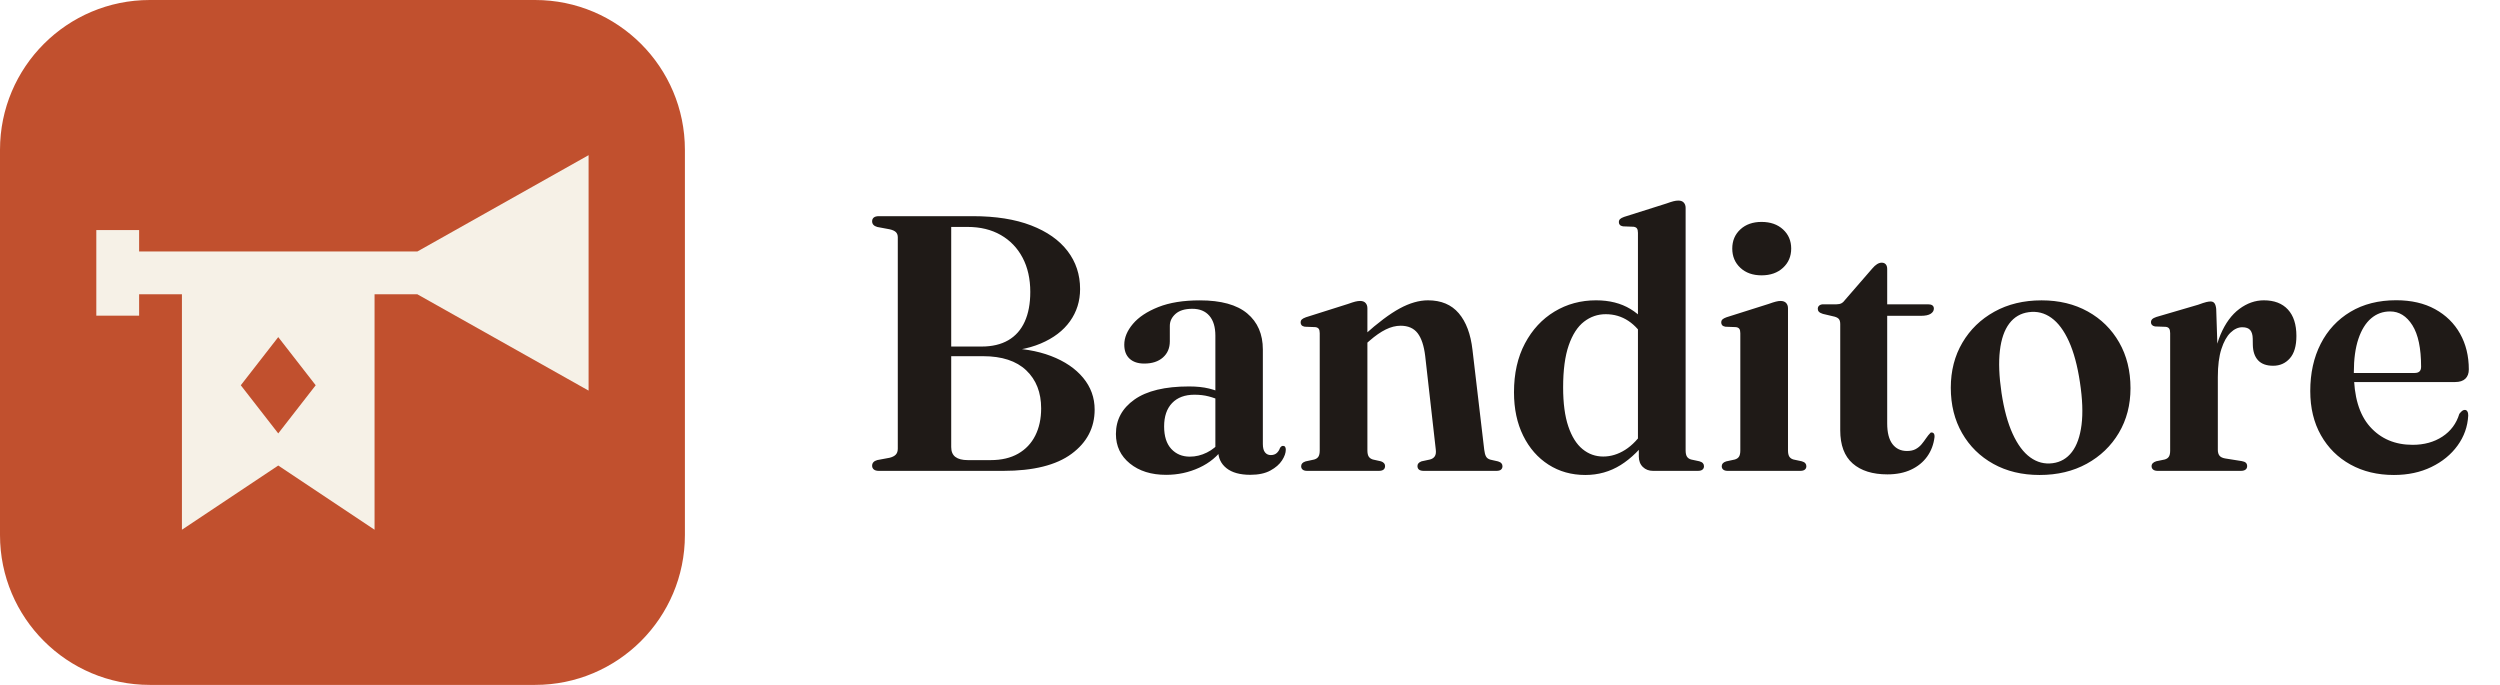
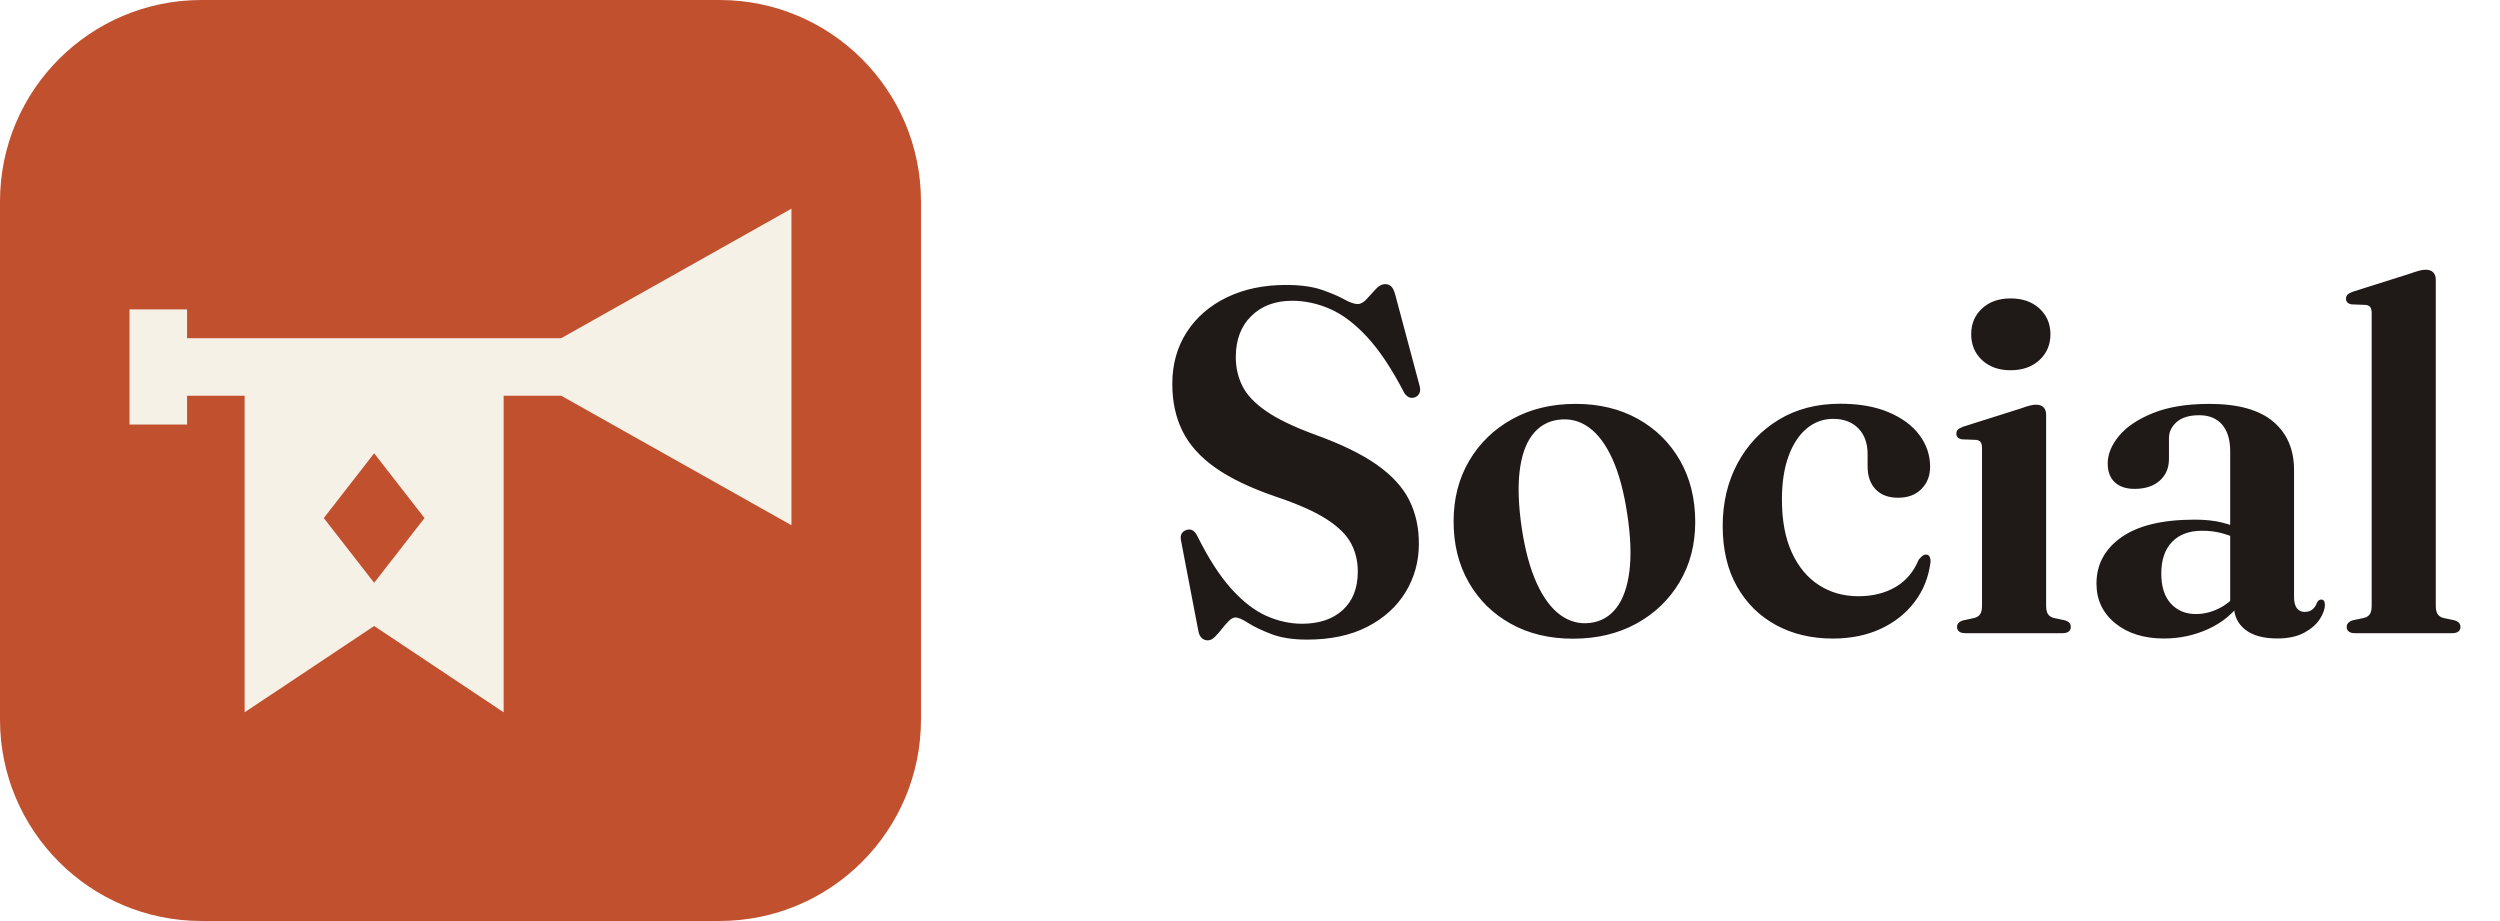
- <svg xmlns="http://www.w3.org/2000/svg" viewBox="0 0 233.61 64" width="233.61" height="64">
+ <svg xmlns="http://www.w3.org/2000/svg" viewBox="0 0 173.73 64" width="173.73" height="64">
  <rect width="64" height="64" rx="14" fill="#C1502E" />
  <path transform="translate(32 32) scale(1.0) translate(-32 -32) translate(1 1.5)" fill="#F6F1E7" fill-rule="evenodd" d="M8,20 H12 V22 H38 L54,13 V35 L38,26 H34 V48 L25,42 L16,48 V26 H12 V28 H8 Z M25,30 L28.5,34.5 L25,39 L21.5,34.5 Z" />
-   <path d="M22.288 -5.727Q22.288 -3.186 20.132 -1.593Q17.977 0.0 13.739 0.0H2.129Q1.805 0.0 1.65 -0.134Q1.495 -0.267 1.495 -0.479Q1.495 -0.873 1.978 -1.01L3.13 -1.225Q3.517 -1.32 3.705 -1.519Q3.893 -1.717 3.893 -2.074V-21.83Q3.893 -22.13 3.717 -22.307Q3.541 -22.483 3.13 -22.575L1.978 -22.79Q1.495 -22.927 1.495 -23.321Q1.495 -23.545 1.65 -23.673Q1.805 -23.8 2.129 -23.8H10.906Q14.111 -23.8 16.349 -22.937Q18.587 -22.074 19.757 -20.543Q20.928 -19.012 20.928 -16.99Q20.928 -15.304 19.986 -13.982Q19.044 -12.659 17.241 -11.897Q15.438 -11.135 12.846 -11.135L13.695 -11.475Q16.271 -11.475 18.203 -10.736Q20.135 -9.997 21.211 -8.699Q22.288 -7.4 22.288 -5.727ZM11.858 -10.716H7.876V-11.618H11.722Q13.204 -11.618 14.219 -12.208Q15.235 -12.799 15.754 -13.942Q16.274 -15.085 16.274 -16.723Q16.274 -18.557 15.555 -19.919Q14.836 -21.282 13.519 -22.039Q12.203 -22.795 10.406 -22.795H8.885V-2.226Q8.885 -1.595 9.278 -1.3Q9.672 -1.005 10.431 -1.005H12.576Q14.085 -1.005 15.138 -1.606Q16.191 -2.207 16.74 -3.298Q17.289 -4.388 17.289 -5.84Q17.289 -8.068 15.898 -9.392Q14.506 -10.716 11.858 -10.716Z M33.832 -1.897V-2.16L33.569 -2.121V-12.633Q33.569 -13.84 33.008 -14.493Q32.447 -15.145 31.415 -15.145Q30.38 -15.145 29.846 -14.669Q29.313 -14.192 29.313 -13.553V-12.105Q29.313 -11.163 28.668 -10.595Q28.024 -10.027 26.924 -10.027Q26.043 -10.027 25.55 -10.485Q25.057 -10.943 25.057 -11.79Q25.057 -12.777 25.862 -13.731Q26.666 -14.684 28.24 -15.309Q29.813 -15.933 32.115 -15.933Q35.091 -15.933 36.549 -14.71Q38.006 -13.487 38.006 -11.341V-2.51Q38.006 -1.979 38.208 -1.727Q38.41 -1.476 38.747 -1.476Q39.086 -1.476 39.297 -1.66Q39.507 -1.844 39.607 -2.138Q39.664 -2.228 39.731 -2.282Q39.798 -2.336 39.891 -2.336Q40.026 -2.336 40.088 -2.241Q40.15 -2.146 40.15 -1.98Q40.15 -1.524 39.797 -0.978Q39.444 -0.431 38.712 -0.032Q37.98 0.368 36.836 0.368Q35.387 0.368 34.609 -0.249Q33.832 -0.866 33.832 -1.897ZM24.276 -3.444Q24.276 -5.439 26.008 -6.664Q27.74 -7.889 31.107 -7.889Q32.187 -7.889 32.976 -7.694Q33.764 -7.498 34.379 -7.188L34.119 -6.535Q33.536 -6.806 32.936 -6.961Q32.337 -7.116 31.611 -7.116Q30.269 -7.116 29.524 -6.336Q28.78 -5.556 28.78 -4.152Q28.78 -2.776 29.449 -2.052Q30.118 -1.329 31.182 -1.329Q32.002 -1.329 32.776 -1.713Q33.551 -2.096 34.074 -2.782L34.359 -2.202Q33.512 -0.965 32.063 -0.297Q30.614 0.371 28.966 0.371Q26.883 0.371 25.579 -0.69Q24.276 -1.75 24.276 -3.444Z M47.775 -15.194V-1.918Q47.775 -1.526 47.9 -1.333Q48.025 -1.14 48.29 -1.061L49.051 -0.891Q49.426 -0.755 49.426 -0.457Q49.426 0.0 48.843 0.0H42.149Q41.866 0.0 41.725 -0.118Q41.585 -0.235 41.585 -0.435Q41.585 -0.59 41.683 -0.703Q41.781 -0.816 42 -0.886L42.806 -1.061Q43.075 -1.138 43.198 -1.33Q43.321 -1.523 43.321 -1.908V-12.863Q43.321 -13.146 43.225 -13.276Q43.13 -13.405 42.913 -13.432L41.922 -13.47Q41.717 -13.508 41.627 -13.609Q41.537 -13.709 41.537 -13.861Q41.537 -14.042 41.647 -14.149Q41.757 -14.256 42.032 -14.355L45.97 -15.601Q46.389 -15.752 46.634 -15.815Q46.878 -15.878 47.099 -15.878Q47.433 -15.878 47.604 -15.688Q47.775 -15.499 47.775 -15.194ZM47.337 -11.601 46.837 -12.121 47.478 -12.692Q49.404 -14.425 50.8 -15.181Q52.196 -15.937 53.437 -15.937Q55.286 -15.937 56.314 -14.728Q57.343 -13.52 57.595 -11.306L58.691 -1.984Q58.74 -1.559 58.862 -1.341Q58.984 -1.122 59.279 -1.045L59.982 -0.886Q60.201 -0.82 60.299 -0.707Q60.397 -0.594 60.397 -0.435Q60.397 -0.235 60.261 -0.118Q60.124 0.0 59.826 0.0H53.043Q52.453 0.0 52.453 -0.457Q52.453 -0.748 52.83 -0.891L53.619 -1.061Q53.925 -1.14 54.07 -1.358Q54.215 -1.576 54.166 -1.984L53.176 -10.735Q53.003 -12.172 52.468 -12.867Q51.933 -13.562 50.877 -13.562Q50.201 -13.562 49.489 -13.211Q48.778 -12.86 47.981 -12.165Z M73.138 -2.441 73.056 -2.524V-22.242Q73.056 -22.525 72.961 -22.655Q72.866 -22.784 72.649 -22.811L71.658 -22.849Q71.453 -22.887 71.363 -22.988Q71.273 -23.088 71.273 -23.24Q71.273 -23.421 71.383 -23.528Q71.492 -23.635 71.768 -23.734L75.706 -24.98Q76.125 -25.131 76.37 -25.194Q76.614 -25.257 76.834 -25.257Q77.169 -25.257 77.34 -25.067Q77.511 -24.878 77.511 -24.573V-1.918Q77.511 -1.526 77.636 -1.33Q77.761 -1.134 78.026 -1.061L78.798 -0.896Q79.027 -0.83 79.127 -0.715Q79.227 -0.6 79.227 -0.435Q79.227 -0.235 79.087 -0.118Q78.947 0.0 78.649 0.0H74.472Q73.89 0.0 73.514 -0.365Q73.138 -0.731 73.138 -1.347ZM61.473 -7.345Q61.473 -9.979 62.497 -11.908Q63.521 -13.837 65.26 -14.887Q66.999 -15.937 69.143 -15.937Q71.016 -15.937 72.356 -15.125Q73.697 -14.312 74.552 -12.8L73.77 -12.197Q73.102 -13.392 72.16 -14.016Q71.218 -14.64 70.047 -14.64Q68.917 -14.64 68.014 -13.94Q67.111 -13.24 66.588 -11.733Q66.065 -10.226 66.065 -7.797Q66.065 -5.589 66.548 -4.158Q67.031 -2.728 67.877 -2.034Q68.723 -1.34 69.812 -1.34Q70.868 -1.34 71.858 -1.962Q72.848 -2.583 73.708 -3.908L74.212 -3.283Q72.922 -1.469 71.437 -0.543Q69.951 0.384 68.138 0.384Q66.206 0.384 64.7 -0.581Q63.194 -1.545 62.334 -3.285Q61.473 -5.025 61.473 -7.345Z M87.077 -15.194V-1.918Q87.077 -1.526 87.202 -1.33Q87.327 -1.134 87.592 -1.061L88.364 -0.896Q88.593 -0.83 88.693 -0.715Q88.793 -0.6 88.793 -0.435Q88.793 -0.235 88.653 -0.118Q88.513 0.0 88.215 0.0H81.451Q81.168 0.0 81.027 -0.118Q80.886 -0.235 80.886 -0.435Q80.886 -0.59 80.985 -0.703Q81.083 -0.816 81.302 -0.886L82.107 -1.061Q82.377 -1.138 82.5 -1.33Q82.622 -1.523 82.622 -1.908V-12.863Q82.622 -13.146 82.527 -13.276Q82.431 -13.405 82.215 -13.432L81.224 -13.47Q81.019 -13.508 80.929 -13.609Q80.839 -13.709 80.839 -13.861Q80.839 -14.042 80.949 -14.149Q81.058 -14.256 81.333 -14.355L85.272 -15.601Q85.707 -15.757 85.949 -15.817Q86.191 -15.878 86.378 -15.878Q86.73 -15.878 86.903 -15.688Q87.077 -15.499 87.077 -15.194ZM84.609 -18.271Q83.376 -18.271 82.623 -18.977Q81.87 -19.682 81.87 -20.774Q81.87 -21.867 82.626 -22.565Q83.382 -23.263 84.609 -23.263Q85.849 -23.263 86.613 -22.562Q87.377 -21.86 87.377 -20.774Q87.377 -19.682 86.611 -18.977Q85.846 -18.271 84.609 -18.271Z M91.441 -14.408 90.339 -14.669Q90.075 -14.753 89.968 -14.866Q89.861 -14.979 89.861 -15.137Q89.861 -15.341 90.003 -15.453Q90.146 -15.565 90.372 -15.565H91.62Q91.891 -15.565 92.075 -15.662Q92.259 -15.76 92.446 -16.019L94.946 -18.902Q95.181 -19.181 95.402 -19.318Q95.623 -19.454 95.839 -19.454Q96.078 -19.454 96.212 -19.301Q96.347 -19.149 96.347 -18.861V-4.431Q96.347 -3.152 96.838 -2.505Q97.33 -1.858 98.196 -1.858Q98.686 -1.858 99.009 -2.035Q99.332 -2.212 99.558 -2.483Q99.783 -2.755 99.98 -3.047Q100.177 -3.34 100.406 -3.572Q100.56 -3.619 100.673 -3.524Q100.785 -3.428 100.77 -3.16Q100.644 -2.124 100.083 -1.34Q99.521 -0.555 98.577 -0.113Q97.633 0.328 96.369 0.328Q94.286 0.328 93.123 -0.691Q91.959 -1.711 91.959 -3.799V-13.71Q91.959 -14.015 91.845 -14.17Q91.731 -14.324 91.441 -14.408ZM94.748 -14.489 94.805 -15.565H100.171Q100.43 -15.565 100.569 -15.465Q100.708 -15.365 100.708 -15.163Q100.708 -14.877 100.416 -14.683Q100.124 -14.489 99.498 -14.489Z M110.77 -15.934Q113.219 -15.934 115.092 -14.893Q116.964 -13.853 118.023 -12.003Q119.082 -10.153 119.082 -7.727Q119.082 -5.38 117.994 -3.548Q116.906 -1.716 114.995 -0.666Q113.083 0.384 110.584 0.384Q108.135 0.384 106.267 -0.653Q104.399 -1.689 103.345 -3.527Q102.29 -5.365 102.29 -7.766Q102.29 -10.136 103.372 -11.976Q104.454 -13.817 106.363 -14.875Q108.272 -15.934 110.77 -15.934ZM111.809 -0.716Q112.918 -0.862 113.608 -1.764Q114.299 -2.665 114.507 -4.299Q114.714 -5.932 114.36 -8.262Q114.013 -10.591 113.327 -12.105Q112.641 -13.619 111.684 -14.304Q110.727 -14.989 109.572 -14.829Q108.445 -14.679 107.756 -13.769Q107.067 -12.859 106.877 -11.232Q106.686 -9.605 107.03 -7.282Q107.377 -4.983 108.07 -3.465Q108.762 -1.947 109.718 -1.257Q110.674 -0.567 111.809 -0.716Z M126.816 -8.769Q126.816 -11.135 127.493 -12.73Q128.171 -14.326 129.252 -15.131Q130.333 -15.937 131.541 -15.937Q133.002 -15.937 133.793 -15.075Q134.585 -14.213 134.585 -12.609Q134.585 -11.205 133.972 -10.514Q133.36 -9.822 132.409 -9.822Q131.481 -9.822 131.007 -10.328Q130.532 -10.835 130.513 -11.775L130.504 -12.359Q130.494 -12.887 130.271 -13.154Q130.047 -13.421 129.528 -13.421Q128.953 -13.421 128.429 -12.917Q127.905 -12.412 127.574 -11.383Q127.243 -10.354 127.243 -8.772ZM127.091 -15.137 127.243 -10.471V-1.965Q127.243 -1.615 127.397 -1.421Q127.551 -1.227 127.925 -1.161L129.481 -0.913Q129.743 -0.869 129.863 -0.756Q129.982 -0.644 129.982 -0.441Q129.982 -0.235 129.832 -0.118Q129.681 0.0 129.389 0.0H121.636Q121.34 0.0 121.196 -0.122Q121.052 -0.243 121.052 -0.438Q121.052 -0.597 121.161 -0.714Q121.269 -0.831 121.493 -0.9L122.273 -1.061Q122.543 -1.134 122.665 -1.324Q122.788 -1.513 122.788 -1.879V-12.87Q122.788 -13.158 122.695 -13.294Q122.602 -13.431 122.386 -13.458L121.371 -13.496Q121.18 -13.534 121.088 -13.634Q120.995 -13.734 120.995 -13.882Q120.995 -14.059 121.108 -14.173Q121.22 -14.287 121.499 -14.381L125.404 -15.525Q125.918 -15.715 126.163 -15.773Q126.407 -15.83 126.561 -15.83Q126.808 -15.83 126.93 -15.663Q127.052 -15.496 127.091 -15.137Z M150.696 -9.478Q150.696 -8.918 150.371 -8.61Q150.046 -8.301 149.421 -8.301H138.846V-9.148H145.637Q146.237 -9.148 146.237 -9.722Q146.237 -12.318 145.423 -13.608Q144.609 -14.898 143.341 -14.898Q142.328 -14.898 141.568 -14.252Q140.807 -13.605 140.379 -12.336Q139.952 -11.067 139.952 -9.208Q139.952 -5.82 141.462 -4.127Q142.973 -2.434 145.444 -2.434Q147.062 -2.434 148.23 -3.202Q149.398 -3.97 149.809 -5.327Q149.977 -5.541 150.09 -5.618Q150.203 -5.696 150.316 -5.696Q150.482 -5.696 150.564 -5.549Q150.647 -5.402 150.641 -5.171Q150.56 -3.627 149.644 -2.364Q148.729 -1.101 147.192 -0.359Q145.655 0.384 143.696 0.384Q141.401 0.384 139.638 -0.591Q137.875 -1.565 136.877 -3.33Q135.88 -5.095 135.88 -7.456Q135.88 -9.962 136.855 -11.872Q137.829 -13.782 139.634 -14.863Q141.438 -15.944 143.909 -15.944Q146.022 -15.944 147.542 -15.11Q149.062 -14.275 149.879 -12.817Q150.696 -11.359 150.696 -9.478Z" transform="translate(80 44)" fill="#1F1A17" />
+   <path d="M10.827 0.448Q9.351 0.448 8.346 0.062Q7.341 -0.324 6.738 -0.708Q6.135 -1.092 5.868 -1.092Q5.634 -1.092 5.395 -0.852Q5.157 -0.611 4.911 -0.295Q4.664 0.021 4.42 0.261Q4.176 0.501 3.931 0.501Q3.694 0.501 3.519 0.345Q3.344 0.189 3.279 -0.136L2.061 -6.489Q2.02 -6.739 2.111 -6.911Q2.202 -7.083 2.424 -7.162Q2.666 -7.254 2.859 -7.153Q3.052 -7.052 3.191 -6.778Q4.365 -4.418 5.568 -3.084Q6.77 -1.75 8.001 -1.202Q9.233 -0.655 10.478 -0.655Q12.263 -0.655 13.308 -1.606Q14.353 -2.558 14.356 -4.271Q14.36 -5.348 13.889 -6.238Q13.417 -7.129 12.181 -7.924Q10.945 -8.719 8.655 -9.489Q6.032 -10.386 4.454 -11.5Q2.877 -12.614 2.171 -14.047Q1.465 -15.479 1.465 -17.319Q1.465 -19.363 2.465 -20.914Q3.464 -22.465 5.248 -23.331Q7.032 -24.198 9.37 -24.198Q10.856 -24.198 11.827 -23.869Q12.798 -23.539 13.397 -23.205Q13.996 -22.871 14.343 -22.871Q14.658 -22.871 14.97 -23.215Q15.281 -23.559 15.602 -23.907Q15.924 -24.255 16.266 -24.255Q16.504 -24.255 16.671 -24.102Q16.839 -23.95 16.953 -23.541L18.651 -17.188Q18.729 -16.901 18.64 -16.686Q18.551 -16.472 18.318 -16.386Q18.08 -16.307 17.885 -16.407Q17.69 -16.508 17.555 -16.754Q16.287 -19.195 15.009 -20.577Q13.732 -21.959 12.432 -22.529Q11.132 -23.099 9.792 -23.099Q8.035 -23.099 6.956 -22.039Q5.878 -20.979 5.878 -19.186Q5.878 -18.094 6.338 -17.173Q6.798 -16.251 7.993 -15.426Q9.188 -14.6 11.382 -13.796Q14.09 -12.821 15.669 -11.711Q17.248 -10.602 17.926 -9.255Q18.604 -7.908 18.601 -6.209Q18.597 -4.364 17.677 -2.853Q16.758 -1.343 15.024 -0.447Q13.29 0.448 10.827 0.448Z M29.493 -15.934Q31.942 -15.934 33.815 -14.893Q35.687 -13.853 36.746 -12.003Q37.805 -10.153 37.805 -7.727Q37.805 -5.38 36.717 -3.548Q35.629 -1.716 33.718 -0.666Q31.806 0.384 29.307 0.384Q26.858 0.384 24.99 -0.653Q23.122 -1.689 22.068 -3.527Q21.013 -5.365 21.013 -7.766Q21.013 -10.136 22.095 -11.976Q23.177 -13.817 25.086 -14.875Q26.995 -15.934 29.493 -15.934ZM30.532 -0.716Q31.641 -0.862 32.331 -1.764Q33.022 -2.665 33.23 -4.299Q33.437 -5.932 33.083 -8.262Q32.736 -10.591 32.05 -12.105Q31.364 -13.619 30.407 -14.304Q29.45 -14.989 28.295 -14.829Q27.168 -14.679 26.479 -13.769Q25.79 -12.859 25.6 -11.232Q25.409 -9.605 25.753 -7.282Q26.1 -4.983 26.793 -3.465Q27.485 -1.947 28.441 -1.257Q29.397 -0.567 30.532 -0.716Z M54.127 -11.563Q54.127 -10.628 53.525 -10.02Q52.923 -9.411 51.903 -9.411Q50.893 -9.411 50.338 -9.998Q49.783 -10.584 49.783 -11.594V-12.451Q49.783 -13.571 49.14 -14.231Q48.498 -14.892 47.39 -14.892Q46.347 -14.892 45.542 -14.215Q44.738 -13.539 44.283 -12.283Q43.829 -11.027 43.829 -9.29Q43.829 -7.107 44.517 -5.607Q45.205 -4.107 46.405 -3.337Q47.604 -2.567 49.135 -2.567Q50.629 -2.567 51.72 -3.204Q52.812 -3.842 53.331 -5.1Q53.504 -5.311 53.617 -5.389Q53.73 -5.467 53.857 -5.462Q54.022 -5.457 54.095 -5.308Q54.168 -5.158 54.157 -4.945Q53.963 -3.385 53.059 -2.183Q52.156 -0.982 50.697 -0.304Q49.239 0.374 47.36 0.374Q45.149 0.374 43.422 -0.561Q41.695 -1.497 40.704 -3.248Q39.713 -4.999 39.713 -7.446Q39.713 -9.863 40.734 -11.783Q41.756 -13.702 43.592 -14.823Q45.429 -15.944 47.878 -15.944Q49.85 -15.944 51.245 -15.353Q52.641 -14.763 53.384 -13.769Q54.127 -12.775 54.127 -11.563Z M62.189 -15.194V-1.918Q62.189 -1.526 62.314 -1.33Q62.439 -1.134 62.704 -1.061L63.476 -0.896Q63.705 -0.83 63.805 -0.715Q63.905 -0.6 63.905 -0.435Q63.905 -0.235 63.765 -0.118Q63.625 0.0 63.327 0.0H56.563Q56.28 0.0 56.139 -0.118Q55.998 -0.235 55.998 -0.435Q55.998 -0.59 56.097 -0.703Q56.195 -0.816 56.414 -0.886L57.219 -1.061Q57.489 -1.138 57.612 -1.33Q57.734 -1.523 57.734 -1.908V-12.863Q57.734 -13.146 57.639 -13.276Q57.543 -13.405 57.327 -13.432L56.336 -13.47Q56.131 -13.508 56.041 -13.609Q55.951 -13.709 55.951 -13.861Q55.951 -14.042 56.061 -14.149Q56.17 -14.256 56.445 -14.355L60.384 -15.601Q60.819 -15.757 61.061 -15.817Q61.303 -15.878 61.49 -15.878Q61.842 -15.878 62.015 -15.688Q62.189 -15.499 62.189 -15.194ZM59.721 -18.271Q58.488 -18.271 57.735 -18.977Q56.982 -19.682 56.982 -20.774Q56.982 -21.867 57.738 -22.565Q58.494 -23.263 59.721 -23.263Q60.961 -23.263 61.725 -22.562Q62.489 -21.86 62.489 -20.774Q62.489 -19.682 61.723 -18.977Q60.958 -18.271 59.721 -18.271Z M75.244 -1.897V-2.16L74.981 -2.121V-12.633Q74.981 -13.84 74.42 -14.493Q73.859 -15.145 72.827 -15.145Q71.792 -15.145 71.258 -14.669Q70.725 -14.192 70.725 -13.553V-12.105Q70.725 -11.163 70.08 -10.595Q69.436 -10.027 68.336 -10.027Q67.455 -10.027 66.962 -10.485Q66.469 -10.943 66.469 -11.79Q66.469 -12.777 67.274 -13.731Q68.078 -14.684 69.652 -15.309Q71.225 -15.933 73.527 -15.933Q76.503 -15.933 77.961 -14.71Q79.418 -13.487 79.418 -11.341V-2.51Q79.418 -1.979 79.62 -1.727Q79.822 -1.476 80.159 -1.476Q80.498 -1.476 80.709 -1.66Q80.919 -1.844 81.019 -2.138Q81.076 -2.228 81.143 -2.282Q81.21 -2.336 81.303 -2.336Q81.438 -2.336 81.5 -2.241Q81.562 -2.146 81.562 -1.98Q81.562 -1.524 81.209 -0.978Q80.856 -0.431 80.124 -0.032Q79.392 0.368 78.248 0.368Q76.799 0.368 76.021 -0.249Q75.244 -0.866 75.244 -1.897ZM65.688 -3.444Q65.688 -5.439 67.42 -6.664Q69.152 -7.889 72.519 -7.889Q73.599 -7.889 74.388 -7.694Q75.176 -7.498 75.791 -7.188L75.531 -6.535Q74.948 -6.806 74.348 -6.961Q73.749 -7.116 73.023 -7.116Q71.681 -7.116 70.936 -6.336Q70.192 -5.556 70.192 -4.152Q70.192 -2.776 70.861 -2.052Q71.53 -1.329 72.594 -1.329Q73.414 -1.329 74.188 -1.713Q74.963 -2.096 75.486 -2.782L75.771 -2.202Q74.924 -0.965 73.475 -0.297Q72.026 0.371 70.378 0.371Q68.295 0.371 66.991 -0.69Q65.688 -1.75 65.688 -3.444Z M89.267 -24.573V-1.918Q89.267 -1.526 89.392 -1.33Q89.517 -1.134 89.782 -1.061L90.554 -0.896Q90.782 -0.83 90.882 -0.715Q90.983 -0.6 90.983 -0.435Q90.983 -0.235 90.843 -0.118Q90.703 0.0 90.405 0.0H83.64Q83.357 0.0 83.217 -0.118Q83.076 -0.235 83.076 -0.435Q83.076 -0.594 83.181 -0.711Q83.285 -0.829 83.517 -0.899L84.297 -1.061Q84.567 -1.138 84.689 -1.33Q84.812 -1.523 84.812 -1.908V-22.242Q84.812 -22.525 84.716 -22.655Q84.621 -22.784 84.405 -22.811L83.414 -22.849Q83.209 -22.887 83.119 -22.988Q83.028 -23.088 83.028 -23.24Q83.028 -23.421 83.138 -23.528Q83.248 -23.635 83.523 -23.734L87.461 -24.98Q87.897 -25.136 88.139 -25.196Q88.38 -25.257 88.568 -25.257Q88.919 -25.257 89.093 -25.067Q89.267 -24.878 89.267 -24.573Z" transform="translate(80 44)" fill="#1F1A17" />
</svg>
